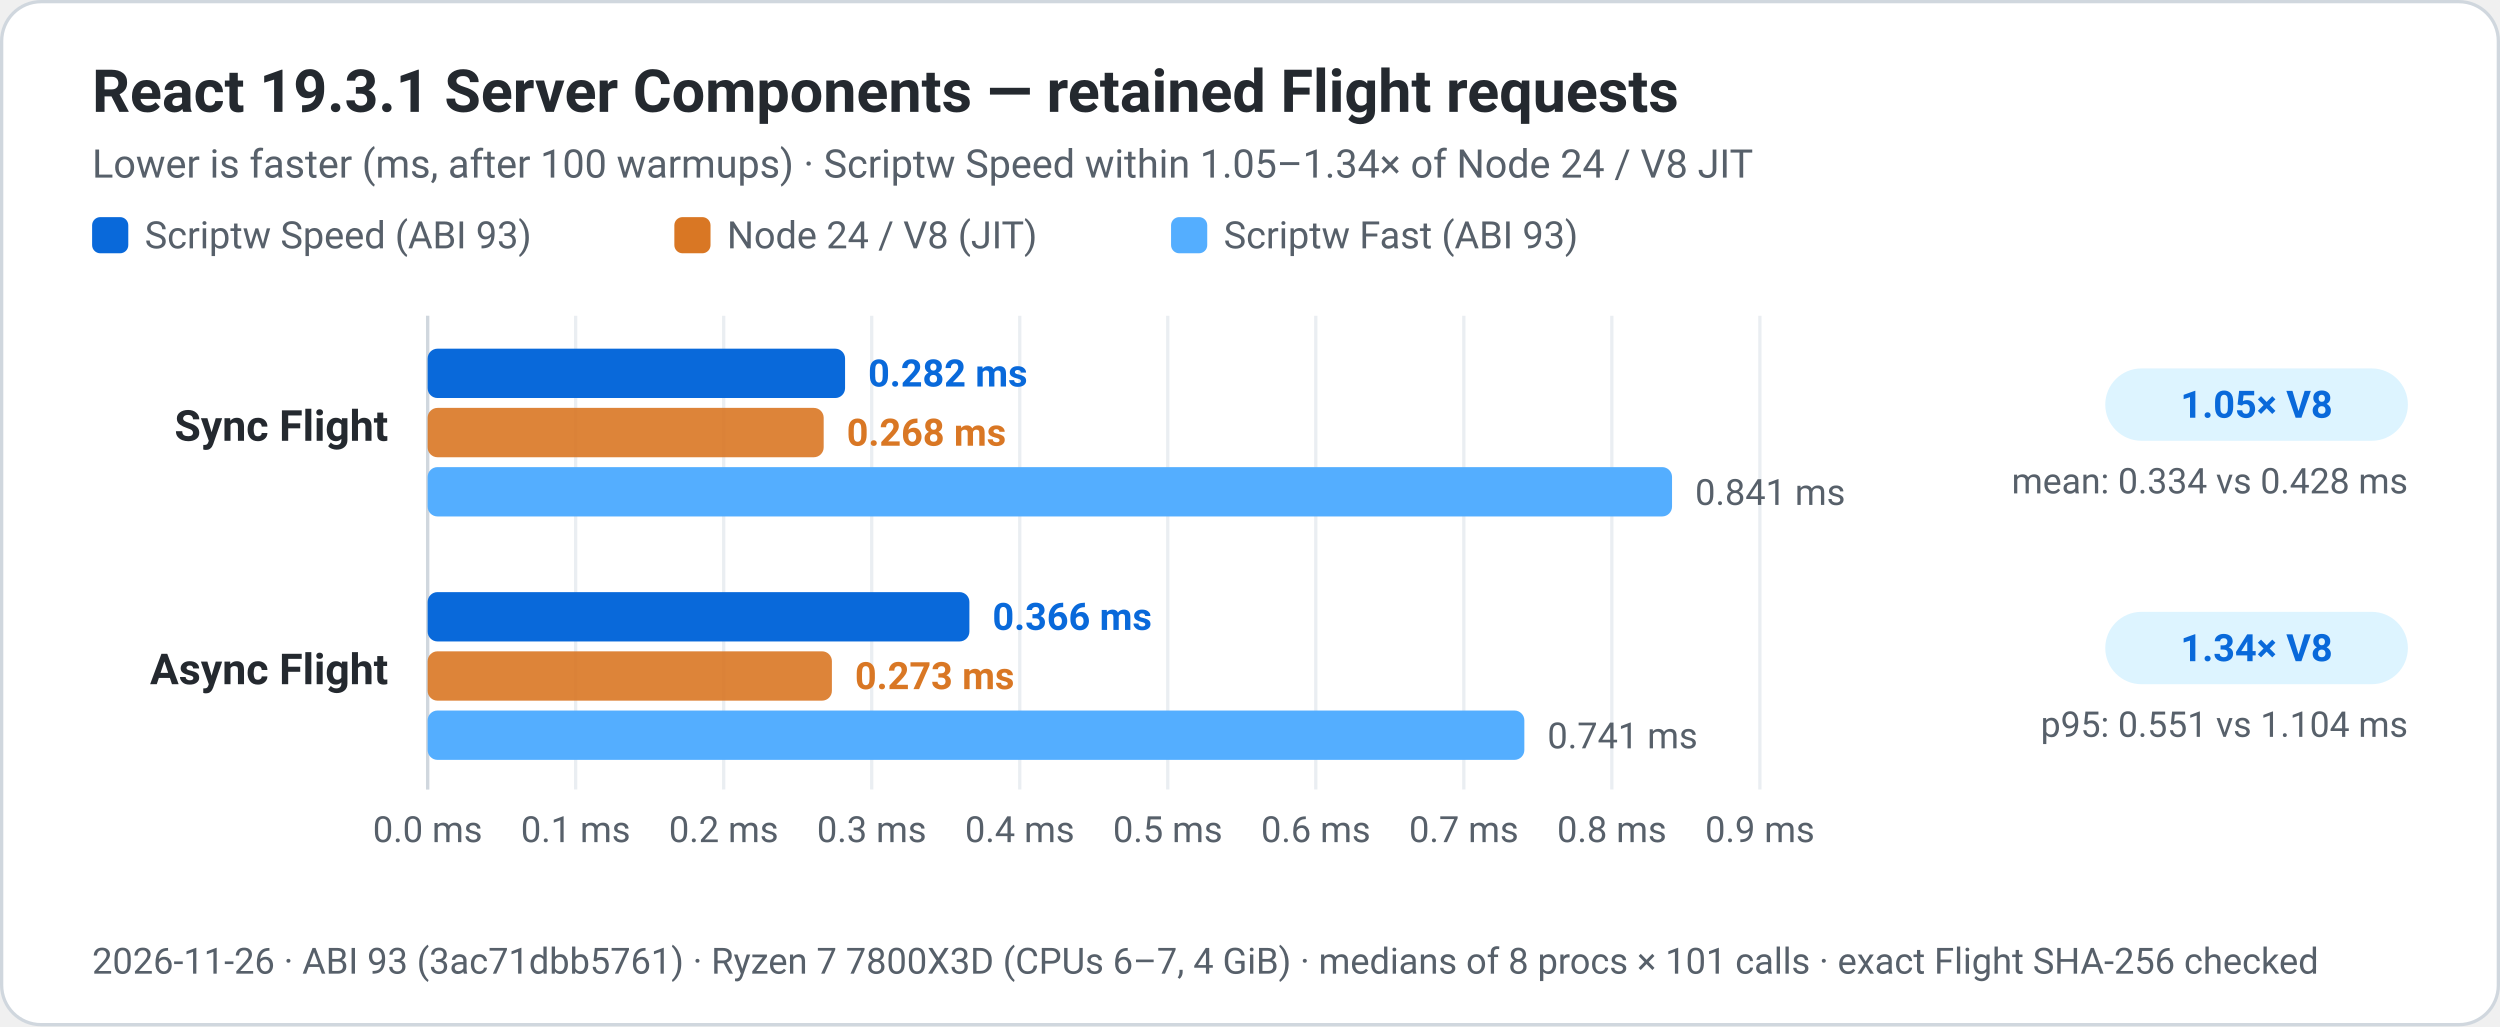
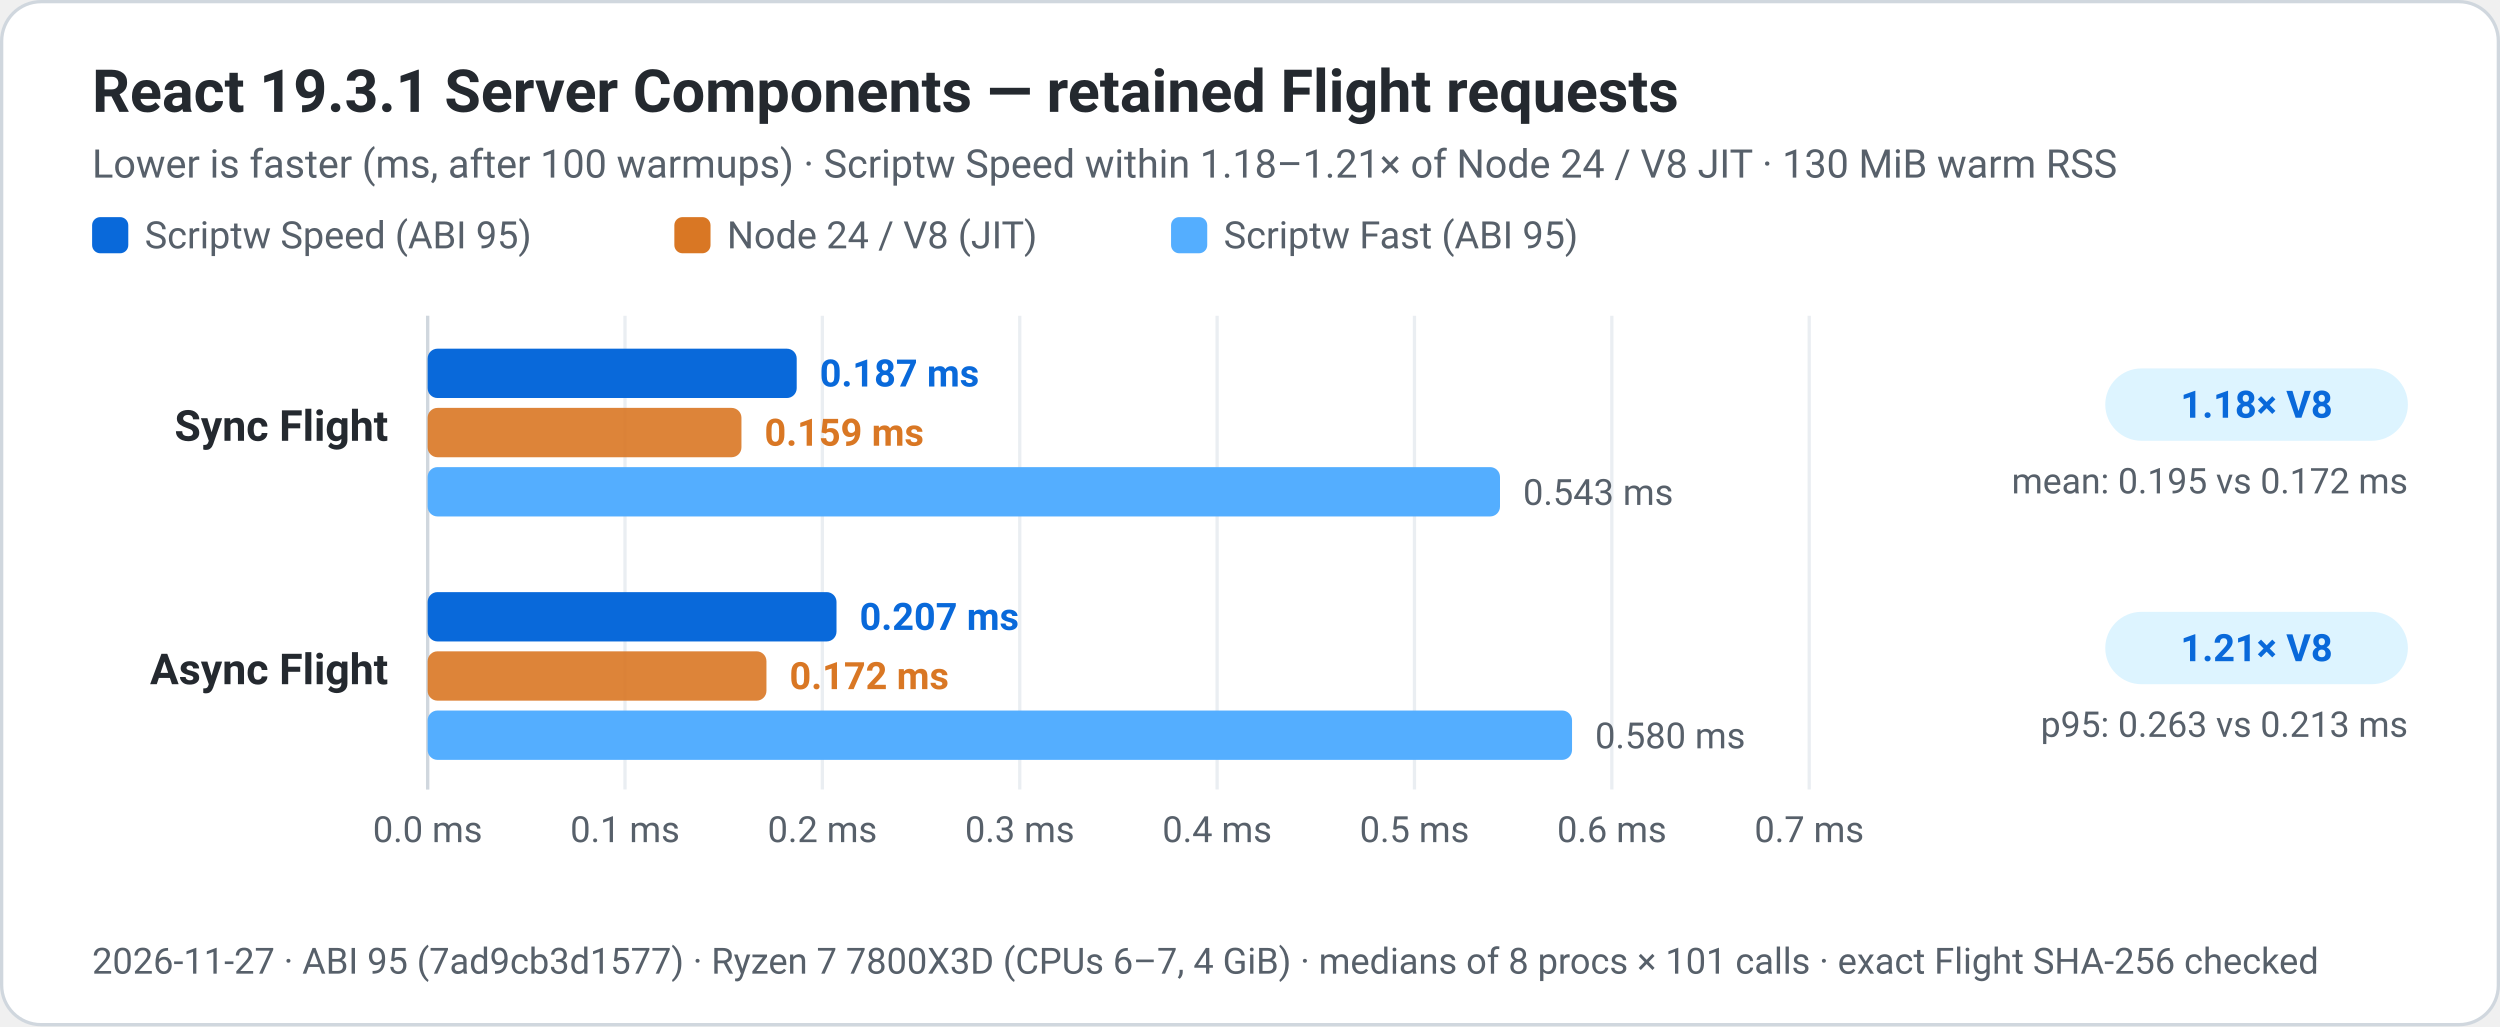
<svg xmlns="http://www.w3.org/2000/svg" width="760" height="312" viewBox="0 0 760 312" role="img" aria-labelledby="title desc">
  <rect x="0.5" y="0.5" width="759" height="311" rx="12" fill="#ffffff" stroke="#d0d7de" stroke-width="1" />
  <g font-family="system-ui, -apple-system, 'Segoe UI', Roboto, Helvetica, Arial, sans-serif" fill="#24292f">
    <text x="28" y="34" font-size="18" font-weight="650" fill="#24292f">React 19.3.1 Server Components — retained Flight requests</text>
-     <text x="28" y="54" font-size="12" fill="#57606a">Lower is faster (ms, after 100 warmups) · Scriptw Speed within 1.05–1.34× of Node 24 / V8 JIT</text>
+     <text x="28" y="54" font-size="12" fill="#57606a">Lower is faster (ms, after 100 warmups) · Scriptw Speed within 1.18–1.21× of Node 24 / V8 JIT · 130 MiB warm RSS</text>
    <rect x="28.0" y="66" width="11" height="11" rx="2.5" fill="#0969da" />
-     <text x="44.0" y="75.5" font-size="11.5" fill="#57606a">Scriptw Speed (ABI 93)</text>
+     <text x="44.0" y="75.5" font-size="11.5" fill="#57606a">Scriptw Speed (ABI 95)</text>
    <rect x="205.0" y="66" width="11" height="11" rx="2.5" fill="#d97724" />
    <text x="221.0" y="75.5" font-size="11.5" fill="#57606a">Node 24 / V8 (JIT)</text>
    <rect x="356.0" y="66" width="11" height="11" rx="2.5" fill="#54aeff" />
-     <text x="372.0" y="75.5" font-size="11.5" fill="#57606a">Scriptw Fast (ABI 93)</text>
+     <text x="372.0" y="75.5" font-size="11.5" fill="#57606a">Scriptw Fast (ABI 95)</text>
    <line x1="130.0" y1="96" x2="130.0" y2="240" stroke="#eaeef2" stroke-width="1" />
    <text x="130.0" y="256" text-anchor="middle" font-size="11" fill="#57606a">0.0 ms</text>
-     <line x1="175.0" y1="96" x2="175.0" y2="240" stroke="#eaeef2" stroke-width="1" />
-     <text x="175.0" y="256" text-anchor="middle" font-size="11" fill="#57606a">0.1 ms</text>
-     <line x1="220.0" y1="96" x2="220.0" y2="240" stroke="#eaeef2" stroke-width="1" />
-     <text x="220.0" y="256" text-anchor="middle" font-size="11" fill="#57606a">0.2 ms</text>
-     <line x1="265.0" y1="96" x2="265.0" y2="240" stroke="#eaeef2" stroke-width="1" />
-     <text x="265.0" y="256" text-anchor="middle" font-size="11" fill="#57606a">0.3 ms</text>
+     <line x1="190.0" y1="96" x2="190.0" y2="240" stroke="#eaeef2" stroke-width="1" />
+     <text x="190.0" y="256" text-anchor="middle" font-size="11" fill="#57606a">0.1 ms</text>
+     <line x1="250.0" y1="96" x2="250.0" y2="240" stroke="#eaeef2" stroke-width="1" />
+     <text x="250.0" y="256" text-anchor="middle" font-size="11" fill="#57606a">0.2 ms</text>
    <line x1="310.0" y1="96" x2="310.0" y2="240" stroke="#eaeef2" stroke-width="1" />
-     <text x="310.0" y="256" text-anchor="middle" font-size="11" fill="#57606a">0.4 ms</text>
-     <line x1="355.0" y1="96" x2="355.0" y2="240" stroke="#eaeef2" stroke-width="1" />
-     <text x="355.0" y="256" text-anchor="middle" font-size="11" fill="#57606a">0.5 ms</text>
-     <line x1="400.0" y1="96" x2="400.0" y2="240" stroke="#eaeef2" stroke-width="1" />
-     <text x="400.0" y="256" text-anchor="middle" font-size="11" fill="#57606a">0.6 ms</text>
-     <line x1="445.0" y1="96" x2="445.0" y2="240" stroke="#eaeef2" stroke-width="1" />
-     <text x="445.0" y="256" text-anchor="middle" font-size="11" fill="#57606a">0.7 ms</text>
+     <text x="310.0" y="256" text-anchor="middle" font-size="11" fill="#57606a">0.3 ms</text>
+     <line x1="370.0" y1="96" x2="370.0" y2="240" stroke="#eaeef2" stroke-width="1" />
+     <text x="370.0" y="256" text-anchor="middle" font-size="11" fill="#57606a">0.4 ms</text>
+     <line x1="430.0" y1="96" x2="430.0" y2="240" stroke="#eaeef2" stroke-width="1" />
+     <text x="430.0" y="256" text-anchor="middle" font-size="11" fill="#57606a">0.5 ms</text>
    <line x1="490.0" y1="96" x2="490.0" y2="240" stroke="#eaeef2" stroke-width="1" />
-     <text x="490.0" y="256" text-anchor="middle" font-size="11" fill="#57606a">0.8 ms</text>
-     <line x1="535.0" y1="96" x2="535.0" y2="240" stroke="#eaeef2" stroke-width="1" />
-     <text x="535.0" y="256" text-anchor="middle" font-size="11" fill="#57606a">0.9 ms</text>
+     <text x="490.0" y="256" text-anchor="middle" font-size="11" fill="#57606a">0.6 ms</text>
+     <line x1="550.0" y1="96" x2="550.0" y2="240" stroke="#eaeef2" stroke-width="1" />
+     <text x="550.0" y="256" text-anchor="middle" font-size="11" fill="#57606a">0.7 ms</text>
    <line x1="130" y1="96" x2="130" y2="240" stroke="#d0d7de" stroke-width="1" />
    <text x="118" y="134" text-anchor="end" font-size="13" font-weight="600">Sync Flight</text>
-     <rect x="130" y="106" width="126.9" height="15" rx="3" fill="#0969da" />
-     <text x="263.9" y="117.5" font-size="11.5" font-weight="650" fill="#0969da">0.282 ms</text>
-     <rect x="130" y="124" width="120.4" height="15" rx="3" fill="#d97724" opacity="0.9" />
-     <text x="257.4" y="135.5" font-size="11.5" font-weight="600" fill="#d97724">0.268 ms</text>
-     <rect x="130" y="142" width="378.3" height="15" rx="3" fill="#54aeff" />
-     <text x="515.3" y="153.5" font-size="11" fill="#57606a">0.841 ms</text>
+     <rect x="130" y="106" width="112.2" height="15" rx="3" fill="#0969da" />
+     <text x="249.2" y="117.5" font-size="11.5" font-weight="650" fill="#0969da">0.187 ms</text>
+     <rect x="130" y="124" width="95.4" height="15" rx="3" fill="#d97724" opacity="0.9" />
+     <text x="232.4" y="135.5" font-size="11.5" font-weight="600" fill="#d97724">0.159 ms</text>
+     <rect x="130" y="142" width="326.0" height="15" rx="3" fill="#54aeff" />
+     <text x="463.0" y="153.5" font-size="11" fill="#57606a">0.543 ms</text>
    <rect x="640" y="112" width="92" height="22" rx="11" fill="#ddf4ff" />
-     <text x="686" y="127" text-anchor="middle" font-size="11.5" font-weight="650" fill="#0969da">1.05× V8</text>
-     <text x="732" y="150" text-anchor="end" font-size="10.8" fill="#57606a">mean: 0.334 vs 0.428 ms</text>
+     <text x="686" y="127" text-anchor="middle" font-size="11.5" font-weight="650" fill="#0969da">1.18× V8</text>
+     <text x="732" y="150" text-anchor="end" font-size="10.8" fill="#57606a">mean: 0.195 vs 0.172 ms</text>
    <text x="118" y="208" text-anchor="end" font-size="13" font-weight="600">Async Flight</text>
-     <rect x="130" y="180" width="164.7" height="15" rx="3" fill="#0969da" />
-     <text x="301.7" y="191.5" font-size="11.5" font-weight="650" fill="#0969da">0.366 ms</text>
-     <rect x="130" y="198" width="122.9" height="15" rx="3" fill="#d97724" opacity="0.9" />
-     <text x="259.9" y="209.5" font-size="11.5" font-weight="600" fill="#d97724">0.273 ms</text>
-     <rect x="130" y="216" width="333.4" height="15" rx="3" fill="#54aeff" />
-     <text x="470.4" y="227.5" font-size="11" fill="#57606a">0.741 ms</text>
+     <rect x="130" y="180" width="124.3" height="15" rx="3" fill="#0969da" />
+     <text x="261.3" y="191.5" font-size="11.5" font-weight="650" fill="#0969da">0.207 ms</text>
+     <rect x="130" y="198" width="103.0" height="15" rx="3" fill="#d97724" opacity="0.9" />
+     <text x="240.0" y="209.5" font-size="11.5" font-weight="600" fill="#d97724">0.172 ms</text>
+     <rect x="130" y="216" width="347.9" height="15" rx="3" fill="#54aeff" />
+     <text x="484.9" y="227.5" font-size="11" fill="#57606a">0.580 ms</text>
    <rect x="640" y="186" width="92" height="22" rx="11" fill="#ddf4ff" />
-     <text x="686" y="201" text-anchor="middle" font-size="11.5" font-weight="650" fill="#0969da">1.34× V8</text>
-     <text x="732" y="224" text-anchor="end" font-size="10.8" fill="#57606a">p95: 0.551 vs 1.104 ms</text>
-     <text x="28" y="296" font-size="11" fill="#57606a">2026-11-26 · ABI 93 (3ac71dbb5761) · Ryzen 7 7800X3D (CPUs 6–7, 4 GiB) · medians of 8 procs × 101 calls · exact Flight SHA-256 checked</text>
+     <text x="686" y="201" text-anchor="middle" font-size="11.5" font-weight="650" fill="#0969da">1.21× V8</text>
+     <text x="732" y="224" text-anchor="end" font-size="10.8" fill="#57606a">p95: 0.263 vs 0.213 ms</text>
+     <text x="28" y="296" font-size="11" fill="#57606a">2026-11-27 · ABI 95 (7ad9cb3d1577) · Ryzen 7 7800X3D (CPUs 6–7, 4 GiB) · medians of 8 procs × 101 calls · exact Flight SHA-256 checked</text>
  </g>
</svg>
